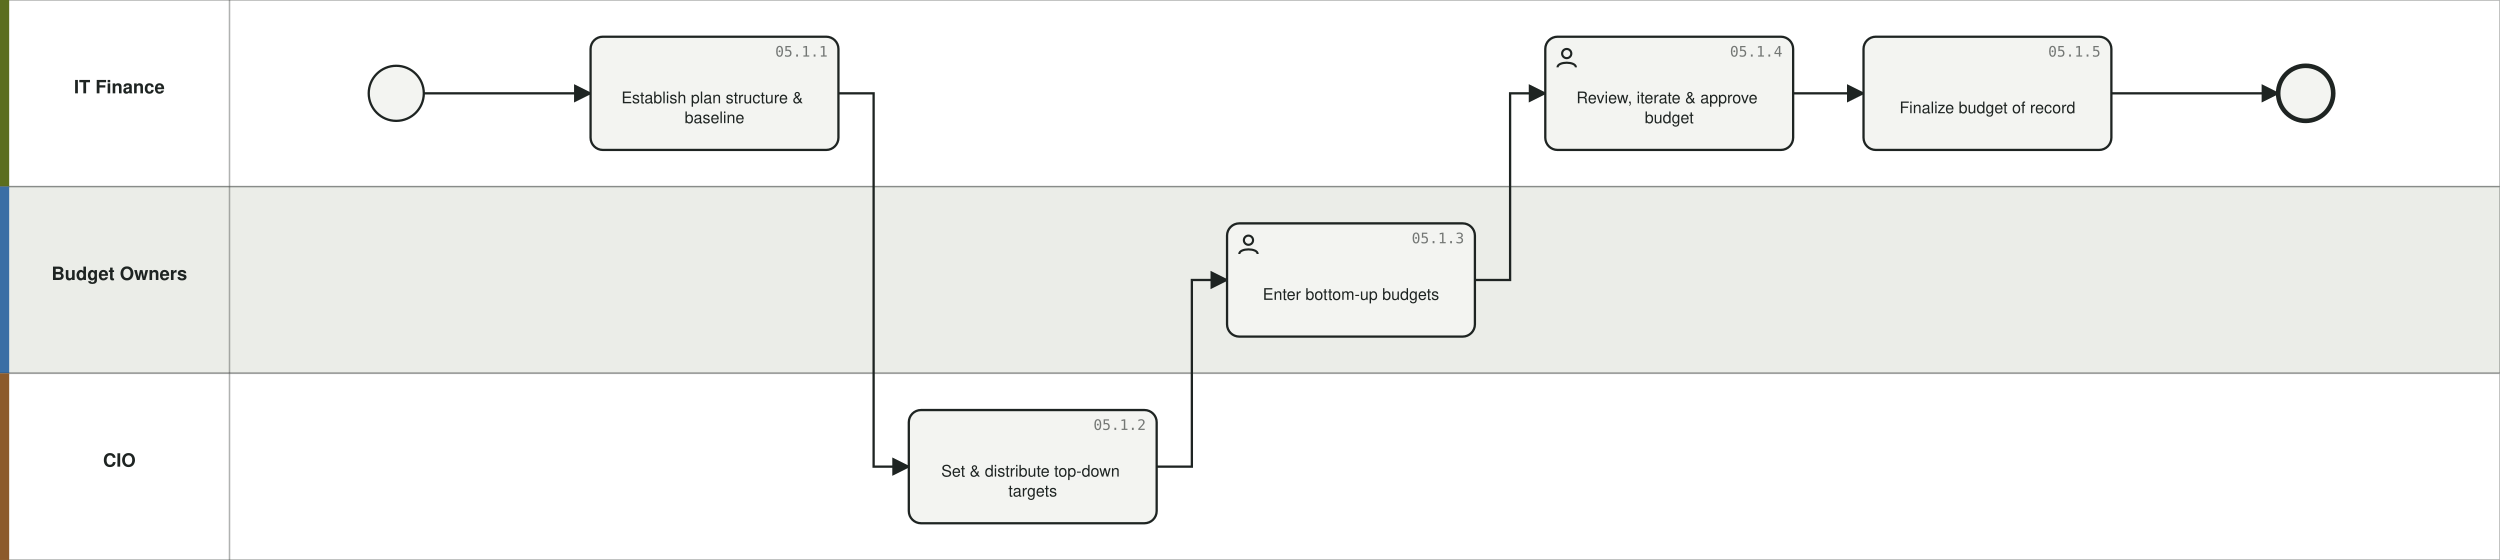
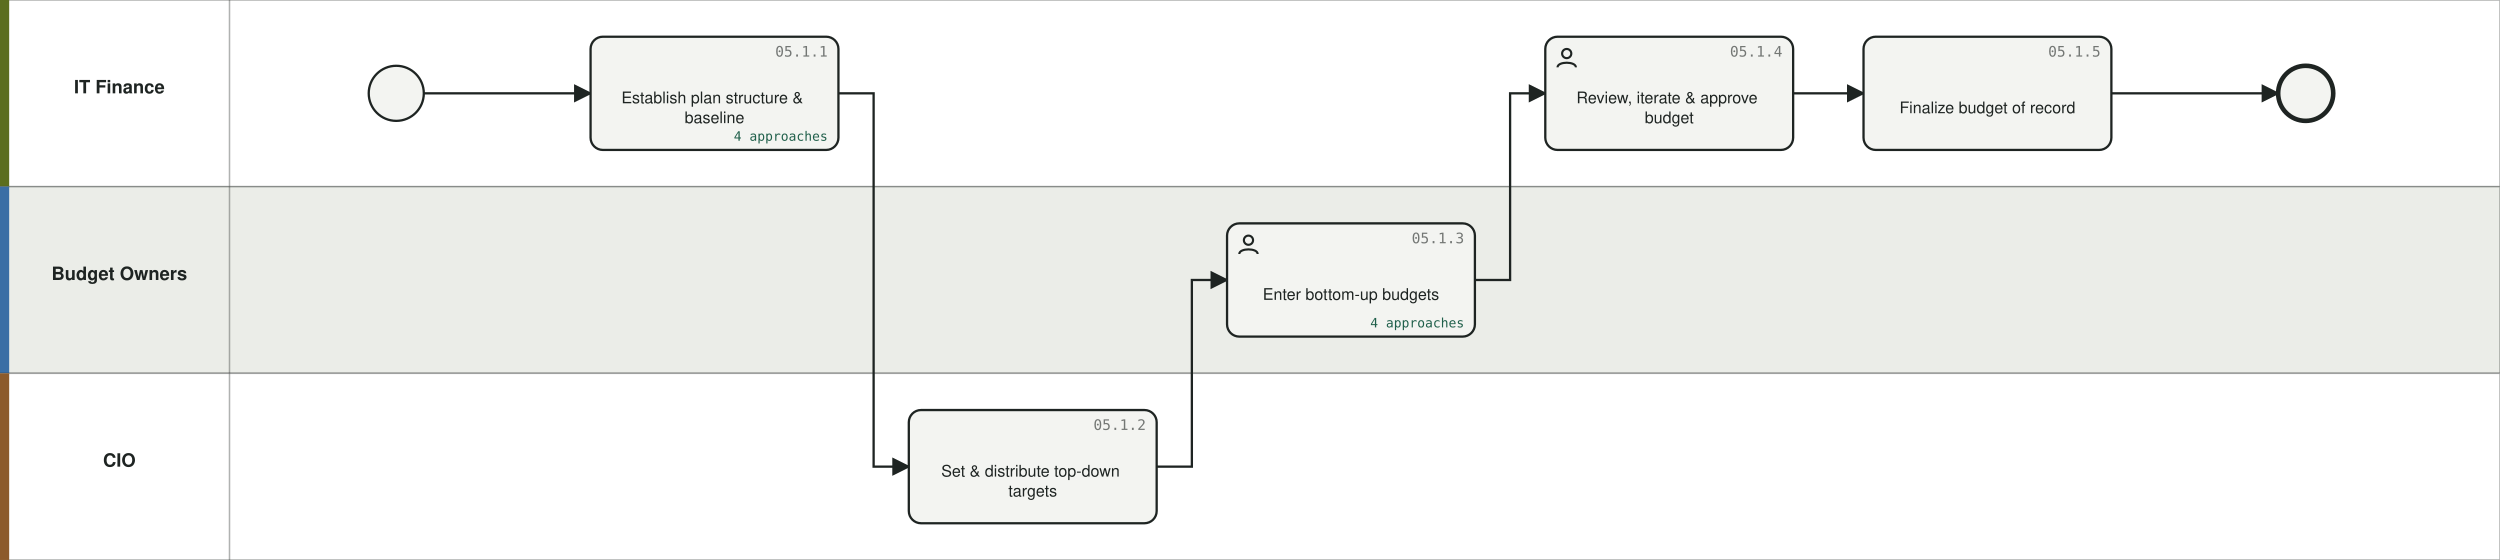
<svg xmlns="http://www.w3.org/2000/svg" viewBox="0 0 1634 366" width="1634" height="366" role="img" aria-label="BPMN swimlane diagram of 05.1 Build the annual IT budget: 3 lanes, 5 steps">
  <style>
svg{font-family:"IBM Plex Sans",-apple-system,"Segoe UI",Helvetica,Arial,sans-serif;color:#1E2422}
.lane0{fill:#FFFFFF}.lane1{fill:#EBEDE8}.ground{fill:#F3F4F1}.gw{fill:#FAF0DC}.env{fill:#FFFFFF}
@media (prefers-color-scheme: dark){svg{color:#E8EAE6}.lane0{fill:#202423}.lane1{fill:#2A2F2D}.ground{fill:#181B1A}.gw{fill:#3A2F17}.env{fill:#202423}}
</style>
  <defs>
    <marker id="arrow" viewBox="0 0 10 10" refX="9" refY="5" markerWidth="8" markerHeight="8" orient="auto-start-reverse">
      <path d="M0 0L10 5L0 10z" fill="currentColor" />
    </marker>
  </defs>
  <g>
    <rect x="0" y="0" width="1634" height="122" class="lane0" stroke="currentColor" stroke-opacity=".35" />
    <rect x="0" y="0" width="6" height="122" fill="#5B6E1F" />
    <text x="78.0" y="61.0" text-anchor="middle" font-size="12" font-weight="600" fill="currentColor">
      <tspan x="78.0" dy="0">IT Finance</tspan>
    </text>
    <line x1="150" y1="0" x2="150" y2="122" stroke="currentColor" stroke-opacity=".35" />
  </g>
  <g>
    <rect x="0" y="122" width="1634" height="122" class="lane1" stroke="currentColor" stroke-opacity=".35" />
    <rect x="0" y="122" width="6" height="122" fill="#3A6EA5" />
    <text x="78.0" y="183.0" text-anchor="middle" font-size="12" font-weight="600" fill="currentColor">
      <tspan x="78.0" dy="0">Budget Owners</tspan>
    </text>
    <line x1="150" y1="122" x2="150" y2="244" stroke="currentColor" stroke-opacity=".35" />
  </g>
  <g>
    <rect x="0" y="244" width="1634" height="122" class="lane0" stroke="currentColor" stroke-opacity=".35" />
    <rect x="0" y="244" width="6" height="122" fill="#8C5A2B" />
    <text x="78.0" y="305.0" text-anchor="middle" font-size="12" font-weight="600" fill="currentColor">
      <tspan x="78.0" dy="0">CIO</tspan>
    </text>
    <line x1="150" y1="244" x2="150" y2="366" stroke="currentColor" stroke-opacity=".35" />
  </g>
  <path d="M277 61L386 61" fill="none" stroke="currentColor" stroke-width="1.5" marker-end="url(#arrow)" />
  <path d="M548 61L571 61L571 305L594 305" fill="none" stroke="currentColor" stroke-width="1.5" marker-end="url(#arrow)" />
  <path d="M756 305L779 305L779 183L802 183" fill="none" stroke="currentColor" stroke-width="1.5" marker-end="url(#arrow)" />
  <path d="M964 183L987 183L987 61L1010 61" fill="none" stroke="currentColor" stroke-width="1.5" marker-end="url(#arrow)" />
  <path d="M1172 61L1218 61" fill="none" stroke="currentColor" stroke-width="1.5" marker-end="url(#arrow)" />
  <path d="M1380 61L1489 61" fill="none" stroke="currentColor" stroke-width="1.5" marker-end="url(#arrow)" />
  <g class="bn">
    <circle cx="259.0" cy="61.0" r="18" class="ground" stroke="currentColor" stroke-width="1.5" />
    <text x="259.0" y="92.0" text-anchor="middle" font-size="10.5" fill="currentColor" />
  </g>
  <g class="bn">
    <rect x="386.0" y="24.0" width="162" height="74" rx="8" class="ground" stroke="currentColor" stroke-width="1.5" />
+     <text x="541.0" y="92.0" text-anchor="end" font-size="8.5" fill="#1F5F4A" font-family="monospace">4 approaches</text>
    <text x="541.0" y="37.0" text-anchor="end" font-size="9.5" fill="currentColor" fill-opacity=".6" font-family="monospace">05.1.1</text>
    <text x="467.0" y="67.5" text-anchor="middle" font-size="10.5" fill="currentColor">
      <tspan x="467.0" dy="0">Establish plan structure &amp;</tspan>
      <tspan x="467.0" dy="13">baseline</tspan>
    </text>
  </g>
  <g class="bn">
    <rect x="594.0" y="268.0" width="162" height="74" rx="8" class="ground" stroke="currentColor" stroke-width="1.5" />
    <text x="749.0" y="281.0" text-anchor="end" font-size="9.5" fill="currentColor" fill-opacity=".6" font-family="monospace">05.1.2</text>
    <text x="675.0" y="311.5" text-anchor="middle" font-size="10.5" fill="currentColor">
      <tspan x="675.0" dy="0">Set &amp; distribute top-down</tspan>
      <tspan x="675.0" dy="13">targets</tspan>
    </text>
  </g>
  <g class="bn">
    <rect x="802.0" y="146.0" width="162" height="74" rx="8" class="ground" stroke="currentColor" stroke-width="1.5" />
    <g transform="translate(810.0,153.0)" stroke="currentColor" fill="none" stroke-width="1.4">
      <circle cx="6" cy="4" r="3" />
      <path d="M0 13c0-4 12-4 12 0" />
    </g>
+     <text x="957.0" y="214.0" text-anchor="end" font-size="8.5" fill="#1F5F4A" font-family="monospace">4 approaches</text>
    <text x="957.0" y="159.0" text-anchor="end" font-size="9.5" fill="currentColor" fill-opacity=".6" font-family="monospace">05.1.3</text>
    <text x="883.0" y="196.0" text-anchor="middle" font-size="10.5" fill="currentColor">
      <tspan x="883.0" dy="0">Enter bottom-up budgets</tspan>
    </text>
  </g>
  <g class="bn">
    <rect x="1010.0" y="24.0" width="162" height="74" rx="8" class="ground" stroke="currentColor" stroke-width="1.5" />
    <g transform="translate(1018.0,31.0)" stroke="currentColor" fill="none" stroke-width="1.4">
      <circle cx="6" cy="4" r="3" />
      <path d="M0 13c0-4 12-4 12 0" />
    </g>
    <text x="1165.0" y="37.0" text-anchor="end" font-size="9.5" fill="currentColor" fill-opacity=".6" font-family="monospace">05.1.4</text>
    <text x="1091.0" y="67.5" text-anchor="middle" font-size="10.5" fill="currentColor">
      <tspan x="1091.0" dy="0">Review, iterate &amp; approve</tspan>
      <tspan x="1091.0" dy="13">budget</tspan>
    </text>
  </g>
  <g class="bn">
    <rect x="1218.0" y="24.0" width="162" height="74" rx="8" class="ground" stroke="currentColor" stroke-width="1.5" />
    <text x="1373.0" y="37.0" text-anchor="end" font-size="9.5" fill="currentColor" fill-opacity=".6" font-family="monospace">05.1.5</text>
    <text x="1299.0" y="74.0" text-anchor="middle" font-size="10.5" fill="currentColor">
      <tspan x="1299.0" dy="0">Finalize budget of record</tspan>
    </text>
  </g>
  <g class="bn">
    <circle cx="1507.0" cy="61.0" r="18" class="ground" stroke="currentColor" stroke-width="3" />
    <text x="1507.0" y="92.0" text-anchor="middle" font-size="10.5" fill="currentColor" />
  </g>
</svg>
